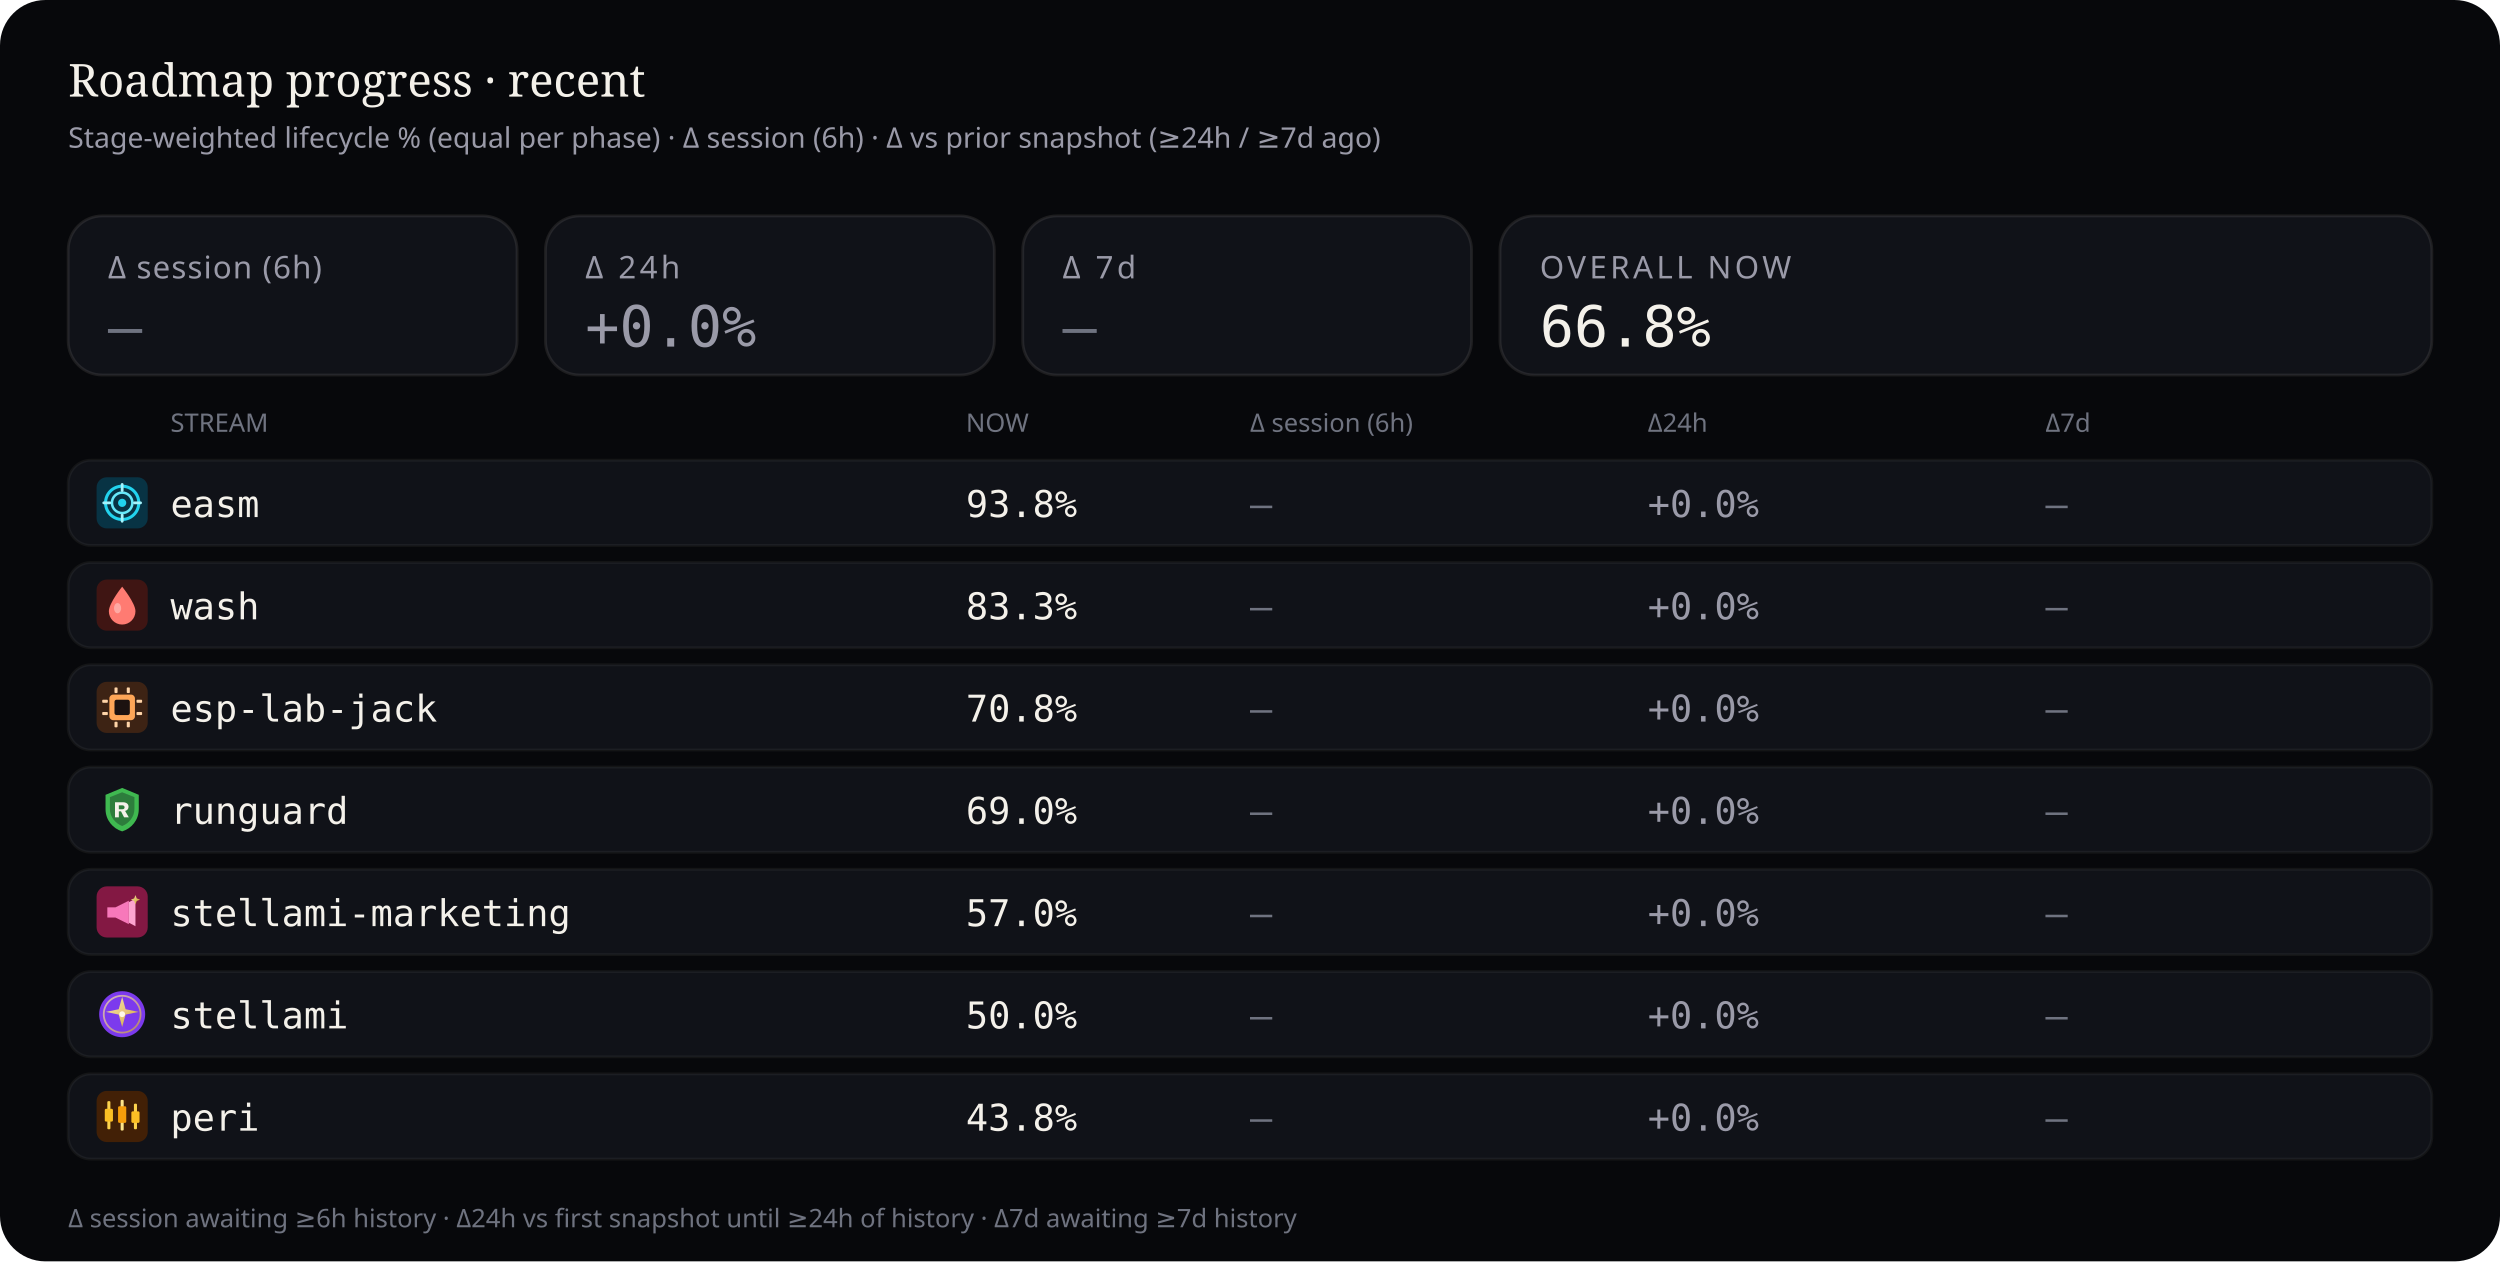
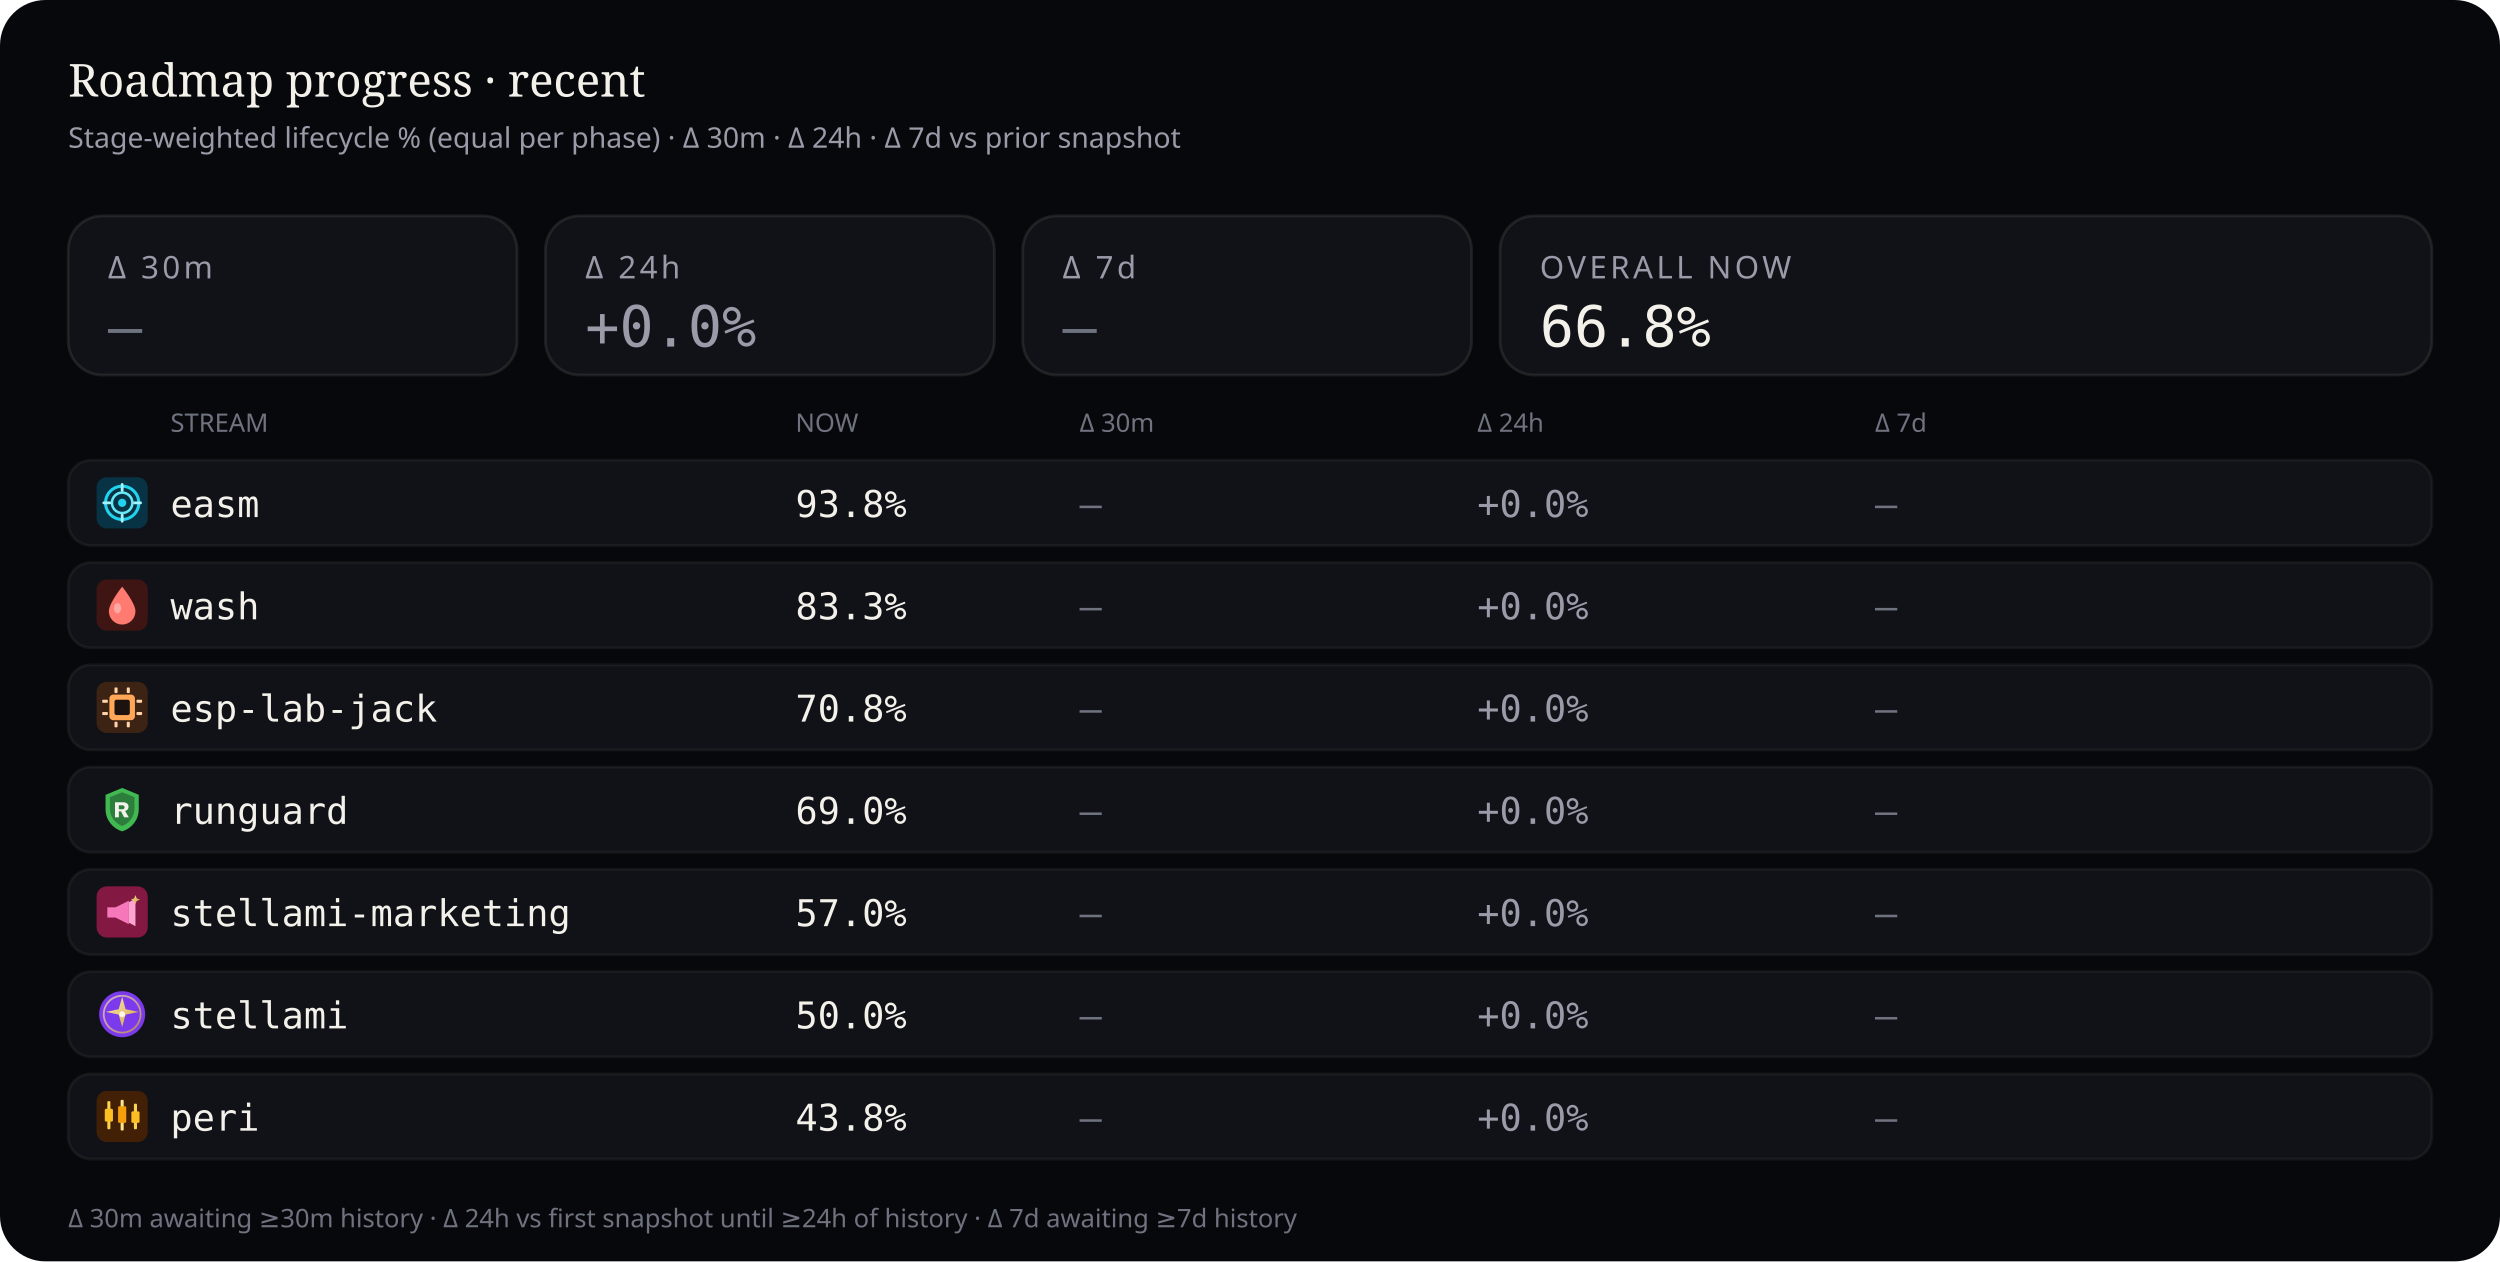
- <svg xmlns="http://www.w3.org/2000/svg" viewBox="0 0 880 444" width="880" height="444" role="img" aria-label="Roadmap progress deltas — session, 24 hours, and 7 days">
+ <svg xmlns="http://www.w3.org/2000/svg" viewBox="0 0 880 444" width="880" height="444" role="img" aria-label="Roadmap progress deltas — 30 minutes, 24 hours, and 7 days">
  <rect width="880" height="444" rx="16" fill="#07080b" />
  <text x="24" y="34" fill="#f4f1ea" font-size="16" font-family="ui-serif, Georgia, serif">Roadmap progress · recent</text>
-   <text x="24" y="52" fill="#9a9aa8" font-size="10" font-family="ui-sans-serif, system-ui, sans-serif">Stage-weighted lifecycle % (equal per phase) · Δ session (6h) · Δ vs prior snapshot (≥24h / ≥7d ago)</text>
+   <text x="24" y="52" fill="#9a9aa8" font-size="10" font-family="ui-sans-serif, system-ui, sans-serif">Stage-weighted lifecycle % (equal per phase) · Δ 30m · Δ 24h · Δ 7d vs prior snapshot</text>
  <rect x="24" y="76" width="158" height="56" rx="12" fill="#101218" stroke="rgba(232,228,214,0.10)" />
-   <text x="38" y="98" fill="#9a9aa8" font-size="11" font-family="ui-sans-serif, system-ui, sans-serif" letter-spacing="0.4">Δ session (6h)</text>
+   <text x="38" y="98" fill="#9a9aa8" font-size="11" font-family="ui-sans-serif, system-ui, sans-serif" letter-spacing="1.2">Δ 30m</text>
  <text x="38" y="122" fill="#6f7380" font-size="20" font-family="ui-monospace, SFMono-Regular, monospace">—</text>
  <rect x="192" y="76" width="158" height="56" rx="12" fill="#101218" stroke="rgba(232,228,214,0.10)" />
  <text x="206" y="98" fill="#9a9aa8" font-size="11" font-family="ui-sans-serif, system-ui, sans-serif" letter-spacing="1.2">Δ 24h</text>
  <text x="206" y="122" fill="#9a9aa8" font-size="20" font-family="ui-monospace, SFMono-Regular, monospace">+0.0%</text>
  <rect x="360" y="76" width="158" height="56" rx="12" fill="#101218" stroke="rgba(232,228,214,0.10)" />
  <text x="374" y="98" fill="#9a9aa8" font-size="11" font-family="ui-sans-serif, system-ui, sans-serif" letter-spacing="1.2">Δ 7d</text>
  <text x="374" y="122" fill="#6f7380" font-size="20" font-family="ui-monospace, SFMono-Regular, monospace">—</text>
  <rect x="528" y="76" width="328" height="56" rx="12" fill="#101218" stroke="rgba(232,228,214,0.10)" />
  <text x="542" y="98" fill="#9a9aa8" font-size="11" font-family="ui-sans-serif, system-ui, sans-serif" letter-spacing="1.2">OVERALL NOW</text>
  <text x="542" y="122" fill="#f4f1ea" font-size="20" font-family="ui-monospace, SFMono-Regular, monospace">66.8%</text>
  <text x="60" y="152" fill="#6f7380" font-size="9" font-family="ui-sans-serif, system-ui, sans-serif">STREAM</text>
-   <text x="340" y="152" fill="#6f7380" font-size="9" font-family="ui-sans-serif, system-ui, sans-serif">NOW</text>
-   <text x="440" y="152" fill="#6f7380" font-size="9" font-family="ui-sans-serif, system-ui, sans-serif">Δ session (6h)</text>
-   <text x="580" y="152" fill="#6f7380" font-size="9" font-family="ui-sans-serif, system-ui, sans-serif">Δ24h</text>
-   <text x="720" y="152" fill="#6f7380" font-size="9" font-family="ui-sans-serif, system-ui, sans-serif">Δ7d</text>
+   <text x="280" y="152" fill="#6f7380" font-size="9" font-family="ui-sans-serif, system-ui, sans-serif">NOW</text>
+   <text x="380" y="152" fill="#6f7380" font-size="9" font-family="ui-sans-serif, system-ui, sans-serif">Δ 30m</text>
+   <text x="520" y="152" fill="#6f7380" font-size="9" font-family="ui-sans-serif, system-ui, sans-serif">Δ 24h</text>
+   <text x="660" y="152" fill="#6f7380" font-size="9" font-family="ui-sans-serif, system-ui, sans-serif">Δ 7d</text>
  <rect x="24" y="162" width="832" height="30" rx="8" fill="#101218" stroke="rgba(232,228,214,0.06)" />
  <g id="stream_logo_easm" class="stream_logo" data-stream="easm" transform="translate(34.0,168.0) scale(0.9)" opacity="1.0">
    <rect width="20" height="20" rx="4" fill="#083344" />
    <circle cx="10" cy="10" r="6.5" fill="none" stroke="#22d3ee" stroke-width="1.2" />
    <circle cx="10" cy="10" r="4" fill="none" stroke="#67e8f9" stroke-width="1" />
    <circle cx="10" cy="10" r="1.6" fill="#22d3ee" />
    <path d="M10 2.8 V5.2 M10 14.8 V17.2 M2.8 10 H5.2 M14.8 10 H17.2" stroke="#a5f3fc" stroke-width="1.1" stroke-linecap="round" />
  </g>
  <use class="stream_logo" data-stream="easm" href="#stream_logo_easm" x="34.0" y="168.0" width="18" height="18" opacity="0" />
  <text x="60" y="182" fill="#f4f1ea" font-size="13" font-family="ui-monospace, SFMono-Regular, monospace">easm</text>
-   <text x="340" y="182" fill="#f4f1ea" font-size="13" font-family="ui-monospace, SFMono-Regular, monospace">93.8%</text>
-   <text x="440" y="182" fill="#6f7380" font-size="13" font-family="ui-monospace, SFMono-Regular, monospace">—</text>
-   <text x="580" y="182" fill="#9a9aa8" font-size="13" font-family="ui-monospace, SFMono-Regular, monospace">+0.0%</text>
-   <text x="720" y="182" fill="#6f7380" font-size="13" font-family="ui-monospace, SFMono-Regular, monospace">—</text>
+   <text x="280" y="182" fill="#f4f1ea" font-size="13" font-family="ui-monospace, SFMono-Regular, monospace">93.8%</text>
+   <text x="380" y="182" fill="#6f7380" font-size="13" font-family="ui-monospace, SFMono-Regular, monospace">—</text>
+   <text x="520" y="182" fill="#9a9aa8" font-size="13" font-family="ui-monospace, SFMono-Regular, monospace">+0.0%</text>
+   <text x="660" y="182" fill="#6f7380" font-size="13" font-family="ui-monospace, SFMono-Regular, monospace">—</text>
  <rect x="24" y="198" width="832" height="30" rx="8" fill="#101218" stroke="rgba(232,228,214,0.06)" />
  <g id="stream_logo_wash" class="stream_logo" data-stream="wash" transform="translate(34.0,204.0) scale(0.9)" opacity="1.0">
    <rect width="20" height="20" rx="4" fill="#3f1513" />
    <path fill="#ff7b72" d="M10 2.8 C10 2.8 15.2 9.2 15.2 12.4 A5.2 5.2 0 0 1 4.8 12.4 C4.8 9.2 10 2.8 10 2.8 Z" />
    <ellipse cx="8.2" cy="11.2" rx="1.4" ry="2" fill="#ffd0cc" opacity=".55" />
  </g>
  <use class="stream_logo" data-stream="wash" href="#stream_logo_wash" x="34.0" y="204.0" width="18" height="18" opacity="0" />
  <text x="60" y="218" fill="#f4f1ea" font-size="13" font-family="ui-monospace, SFMono-Regular, monospace">wash</text>
-   <text x="340" y="218" fill="#f4f1ea" font-size="13" font-family="ui-monospace, SFMono-Regular, monospace">83.3%</text>
-   <text x="440" y="218" fill="#6f7380" font-size="13" font-family="ui-monospace, SFMono-Regular, monospace">—</text>
-   <text x="580" y="218" fill="#9a9aa8" font-size="13" font-family="ui-monospace, SFMono-Regular, monospace">+0.0%</text>
-   <text x="720" y="218" fill="#6f7380" font-size="13" font-family="ui-monospace, SFMono-Regular, monospace">—</text>
+   <text x="280" y="218" fill="#f4f1ea" font-size="13" font-family="ui-monospace, SFMono-Regular, monospace">83.3%</text>
+   <text x="380" y="218" fill="#6f7380" font-size="13" font-family="ui-monospace, SFMono-Regular, monospace">—</text>
+   <text x="520" y="218" fill="#9a9aa8" font-size="13" font-family="ui-monospace, SFMono-Regular, monospace">+0.0%</text>
+   <text x="660" y="218" fill="#6f7380" font-size="13" font-family="ui-monospace, SFMono-Regular, monospace">—</text>
  <rect x="24" y="234" width="832" height="30" rx="8" fill="#101218" stroke="rgba(232,228,214,0.06)" />
  <g id="stream_logo_esp-lab-jack" class="stream_logo" data-stream="esp-lab-jack" transform="translate(34.0,240.0) scale(0.9)" opacity="1.0">
    <rect width="20" height="20" rx="4" fill="#3d2314" />
    <rect x="5" y="5" width="10" height="10" rx="1.5" fill="#ffa657" />
    <rect x="7" y="7" width="6" height="6" rx="0.8" fill="#1c1210" />
    <rect x="2.2" y="7" width="2.2" height="1.2" rx="0.3" fill="#ffd4a8" />
    <rect x="2.2" y="11.8" width="2.2" height="1.2" rx="0.3" fill="#ffd4a8" />
    <rect x="15.6" y="7" width="2.2" height="1.2" rx="0.3" fill="#ffd4a8" />
    <rect x="15.6" y="11.8" width="2.2" height="1.2" rx="0.3" fill="#ffd4a8" />
    <rect x="7" y="2.2" width="1.2" height="2.2" rx="0.3" fill="#ffd4a8" />
    <rect x="11.8" y="2.2" width="1.2" height="2.2" rx="0.3" fill="#ffd4a8" />
    <rect x="7" y="15.6" width="1.2" height="2.2" rx="0.3" fill="#ffd4a8" />
    <rect x="11.8" y="15.6" width="1.2" height="2.2" rx="0.3" fill="#ffd4a8" />
  </g>
  <use class="stream_logo" data-stream="esp-lab-jack" href="#stream_logo_esp-lab-jack" x="34.0" y="240.0" width="18" height="18" opacity="0" />
  <text x="60" y="254" fill="#f4f1ea" font-size="13" font-family="ui-monospace, SFMono-Regular, monospace">esp-lab-jack</text>
-   <text x="340" y="254" fill="#f4f1ea" font-size="13" font-family="ui-monospace, SFMono-Regular, monospace">70.8%</text>
-   <text x="440" y="254" fill="#6f7380" font-size="13" font-family="ui-monospace, SFMono-Regular, monospace">—</text>
-   <text x="580" y="254" fill="#9a9aa8" font-size="13" font-family="ui-monospace, SFMono-Regular, monospace">+0.0%</text>
-   <text x="720" y="254" fill="#6f7380" font-size="13" font-family="ui-monospace, SFMono-Regular, monospace">—</text>
+   <text x="280" y="254" fill="#f4f1ea" font-size="13" font-family="ui-monospace, SFMono-Regular, monospace">70.8%</text>
+   <text x="380" y="254" fill="#6f7380" font-size="13" font-family="ui-monospace, SFMono-Regular, monospace">—</text>
+   <text x="520" y="254" fill="#9a9aa8" font-size="13" font-family="ui-monospace, SFMono-Regular, monospace">+0.0%</text>
+   <text x="660" y="254" fill="#6f7380" font-size="13" font-family="ui-monospace, SFMono-Regular, monospace">—</text>
  <rect x="24" y="270" width="832" height="30" rx="8" fill="#101218" stroke="rgba(232,228,214,0.06)" />
  <g id="stream_logo_runguard" class="stream_logo" data-stream="runguard" transform="translate(34.0,276.0) scale(0.9)" opacity="1.0">
    <path fill="#3fb950" d="M10 1.5 L16.5 4.2 V9.8 C16.5 14.1 13.6 17.4 10 18.5 C6.4 17.4 3.5 14.1 3.5 9.8 V4.2 Z" />
    <path fill="#0d1117" fill-opacity=".35" d="M10 3.2 L14.8 5.1 V9.7 C14.8 12.9 12.6 15.4 10 16.4 C7.4 15.4 5.2 12.9 5.2 9.7 V5.1 Z" />
    <path fill="#f4f1ea" d="M7.2 7.1h3.1c1.35 0 2.2.7 2.2 1.75 0 .85-.5 1.45-1.35 1.65L12.6 13h-1.85l-1.2-2.35H8.7V13H7.2V7.1zm1.5 1.2v1.55h1.35c.55 0 .9-.28.9-.75s-.35-.8-.9-.8H8.7z" />
  </g>
  <use class="stream_logo" data-stream="runguard" href="#stream_logo_runguard" x="34.0" y="276.0" width="18" height="18" opacity="0" />
  <text x="60" y="290" fill="#f4f1ea" font-size="13" font-family="ui-monospace, SFMono-Regular, monospace">runguard</text>
-   <text x="340" y="290" fill="#f4f1ea" font-size="13" font-family="ui-monospace, SFMono-Regular, monospace">69.0%</text>
-   <text x="440" y="290" fill="#6f7380" font-size="13" font-family="ui-monospace, SFMono-Regular, monospace">—</text>
-   <text x="580" y="290" fill="#9a9aa8" font-size="13" font-family="ui-monospace, SFMono-Regular, monospace">+0.0%</text>
-   <text x="720" y="290" fill="#6f7380" font-size="13" font-family="ui-monospace, SFMono-Regular, monospace">—</text>
+   <text x="280" y="290" fill="#f4f1ea" font-size="13" font-family="ui-monospace, SFMono-Regular, monospace">69.0%</text>
+   <text x="380" y="290" fill="#6f7380" font-size="13" font-family="ui-monospace, SFMono-Regular, monospace">—</text>
+   <text x="520" y="290" fill="#9a9aa8" font-size="13" font-family="ui-monospace, SFMono-Regular, monospace">+0.0%</text>
+   <text x="660" y="290" fill="#6f7380" font-size="13" font-family="ui-monospace, SFMono-Regular, monospace">—</text>
  <rect x="24" y="306" width="832" height="30" rx="8" fill="#101218" stroke="rgba(232,228,214,0.06)" />
  <g id="stream_logo_stellami-marketing" class="stream_logo" data-stream="stellami-marketing" transform="translate(34.0,312.0) scale(0.9)" opacity="1.0">
    <defs>
      <linearGradient id="stream_logo_stellami-marketing-smkt-gold" x1="0%" y1="0%" x2="100%" y2="100%">
        <stop offset="0%" stop-color="#f5e6a8" />
        <stop offset="100%" stop-color="#c9a227" />
      </linearGradient>
    </defs>
    <rect width="20" height="20" rx="4" fill="#831843" />
    <path fill="#f778ba" d="M4.2 8.2h3.2l5.2-2.6v9.2l-5.2-2.6H4.2z" />
    <path fill="#fda4d0" d="M12.6 6.2l2.6-1.4v10.8l-2.6-1.4z" />
    <path fill="url(#stream_logo_stellami-marketing-smkt-gold)" d="M15.2 3.4 L15.7 4.7 L17 5.2 L15.7 5.7 L15.2 7 L14.7 5.7 L13.4 5.2 L14.7 4.7 Z" />
  </g>
  <use class="stream_logo" data-stream="stellami-marketing" href="#stream_logo_stellami-marketing" x="34.0" y="312.0" width="18" height="18" opacity="0" />
  <text x="60" y="326" fill="#f4f1ea" font-size="13" font-family="ui-monospace, SFMono-Regular, monospace">stellami-marketing</text>
-   <text x="340" y="326" fill="#f4f1ea" font-size="13" font-family="ui-monospace, SFMono-Regular, monospace">57.0%</text>
-   <text x="440" y="326" fill="#6f7380" font-size="13" font-family="ui-monospace, SFMono-Regular, monospace">—</text>
-   <text x="580" y="326" fill="#9a9aa8" font-size="13" font-family="ui-monospace, SFMono-Regular, monospace">+0.0%</text>
-   <text x="720" y="326" fill="#6f7380" font-size="13" font-family="ui-monospace, SFMono-Regular, monospace">—</text>
+   <text x="280" y="326" fill="#f4f1ea" font-size="13" font-family="ui-monospace, SFMono-Regular, monospace">57.0%</text>
+   <text x="380" y="326" fill="#6f7380" font-size="13" font-family="ui-monospace, SFMono-Regular, monospace">—</text>
+   <text x="520" y="326" fill="#9a9aa8" font-size="13" font-family="ui-monospace, SFMono-Regular, monospace">+0.0%</text>
+   <text x="660" y="326" fill="#6f7380" font-size="13" font-family="ui-monospace, SFMono-Regular, monospace">—</text>
  <rect x="24" y="342" width="832" height="30" rx="8" fill="#101218" stroke="rgba(232,228,214,0.06)" />
  <g id="stream_logo_stellami" class="stream_logo" data-stream="stellami" transform="translate(34.0,348.0) scale(0.9)" opacity="1.0">
    <defs>
      <linearGradient id="stream_logo_stellami-stellami-gold" x1="0%" y1="0%" x2="100%" y2="100%">
        <stop offset="0%" stop-color="#f5e6a8" />
        <stop offset="55%" stop-color="#e8c57a" />
        <stop offset="100%" stop-color="#c9a227" />
      </linearGradient>
    </defs>
    <circle cx="10" cy="10" r="9" fill="#7c3aed" />
    <circle cx="10" cy="10" r="7.2" fill="none" stroke="url(#stream_logo_stellami-stellami-gold)" stroke-width="0.7" opacity=".7" />
    <path fill="url(#stream_logo_stellami-stellami-gold)" d="M10 3.2 L11.35 8.05 L16.4 9.1 L11.35 10.15 L10 15 L8.65 10.15 L3.6 9.1 L8.65 8.05 Z" />
    <circle cx="10" cy="10" r="1.15" fill="#fff8e8" />
  </g>
  <use class="stream_logo" data-stream="stellami" href="#stream_logo_stellami" x="34.0" y="348.0" width="18" height="18" opacity="0" />
  <text x="60" y="362" fill="#f4f1ea" font-size="13" font-family="ui-monospace, SFMono-Regular, monospace">stellami</text>
-   <text x="340" y="362" fill="#f4f1ea" font-size="13" font-family="ui-monospace, SFMono-Regular, monospace">50.0%</text>
-   <text x="440" y="362" fill="#6f7380" font-size="13" font-family="ui-monospace, SFMono-Regular, monospace">—</text>
-   <text x="580" y="362" fill="#9a9aa8" font-size="13" font-family="ui-monospace, SFMono-Regular, monospace">+0.0%</text>
-   <text x="720" y="362" fill="#6f7380" font-size="13" font-family="ui-monospace, SFMono-Regular, monospace">—</text>
+   <text x="280" y="362" fill="#f4f1ea" font-size="13" font-family="ui-monospace, SFMono-Regular, monospace">50.0%</text>
+   <text x="380" y="362" fill="#6f7380" font-size="13" font-family="ui-monospace, SFMono-Regular, monospace">—</text>
+   <text x="520" y="362" fill="#9a9aa8" font-size="13" font-family="ui-monospace, SFMono-Regular, monospace">+0.0%</text>
+   <text x="660" y="362" fill="#6f7380" font-size="13" font-family="ui-monospace, SFMono-Regular, monospace">—</text>
  <rect x="24" y="378" width="832" height="30" rx="8" fill="#101218" stroke="rgba(232,228,214,0.06)" />
  <g id="stream_logo_peri" class="stream_logo" data-stream="peri" transform="translate(34.0,384.0) scale(0.9)" opacity="1.0">
    <rect width="20" height="20" rx="4" fill="#422006" />
    <rect x="4.2" y="4" width="1.2" height="11" rx="0.4" fill="#fcd34d" />
    <rect x="3.2" y="7" width="3.2" height="5" rx="0.5" fill="#fbbf24" />
    <rect x="9.4" y="3.5" width="1.2" height="12" rx="0.4" fill="#fde68a" />
    <rect x="8.4" y="6" width="3.2" height="6.5" rx="0.5" fill="#f59e0b" />
    <rect x="14.6" y="5" width="1.2" height="10" rx="0.4" fill="#fcd34d" />
    <rect x="13.6" y="8" width="3.2" height="4.5" rx="0.5" fill="#fbbf24" />
  </g>
  <use class="stream_logo" data-stream="peri" href="#stream_logo_peri" x="34.0" y="384.0" width="18" height="18" opacity="0" />
  <text x="60" y="398" fill="#f4f1ea" font-size="13" font-family="ui-monospace, SFMono-Regular, monospace">peri</text>
-   <text x="340" y="398" fill="#f4f1ea" font-size="13" font-family="ui-monospace, SFMono-Regular, monospace">43.8%</text>
-   <text x="440" y="398" fill="#6f7380" font-size="13" font-family="ui-monospace, SFMono-Regular, monospace">—</text>
-   <text x="580" y="398" fill="#9a9aa8" font-size="13" font-family="ui-monospace, SFMono-Regular, monospace">+0.0%</text>
-   <text x="720" y="398" fill="#6f7380" font-size="13" font-family="ui-monospace, SFMono-Regular, monospace">—</text>
-   <text x="24" y="432" fill="#6f7380" font-size="9" font-family="ui-sans-serif, system-ui, sans-serif">Δ session awaiting ≥6h history · Δ24h vs first snapshot until ≥24h of history · Δ7d awaiting ≥7d history</text>
+   <text x="280" y="398" fill="#f4f1ea" font-size="13" font-family="ui-monospace, SFMono-Regular, monospace">43.8%</text>
+   <text x="380" y="398" fill="#6f7380" font-size="13" font-family="ui-monospace, SFMono-Regular, monospace">—</text>
+   <text x="520" y="398" fill="#9a9aa8" font-size="13" font-family="ui-monospace, SFMono-Regular, monospace">+0.0%</text>
+   <text x="660" y="398" fill="#6f7380" font-size="13" font-family="ui-monospace, SFMono-Regular, monospace">—</text>
+   <text x="24" y="432" fill="#6f7380" font-size="9" font-family="ui-sans-serif, system-ui, sans-serif">Δ 30m awaiting ≥30m history · Δ 24h vs first snapshot until ≥24h of history · Δ 7d awaiting ≥7d history</text>
</svg>
